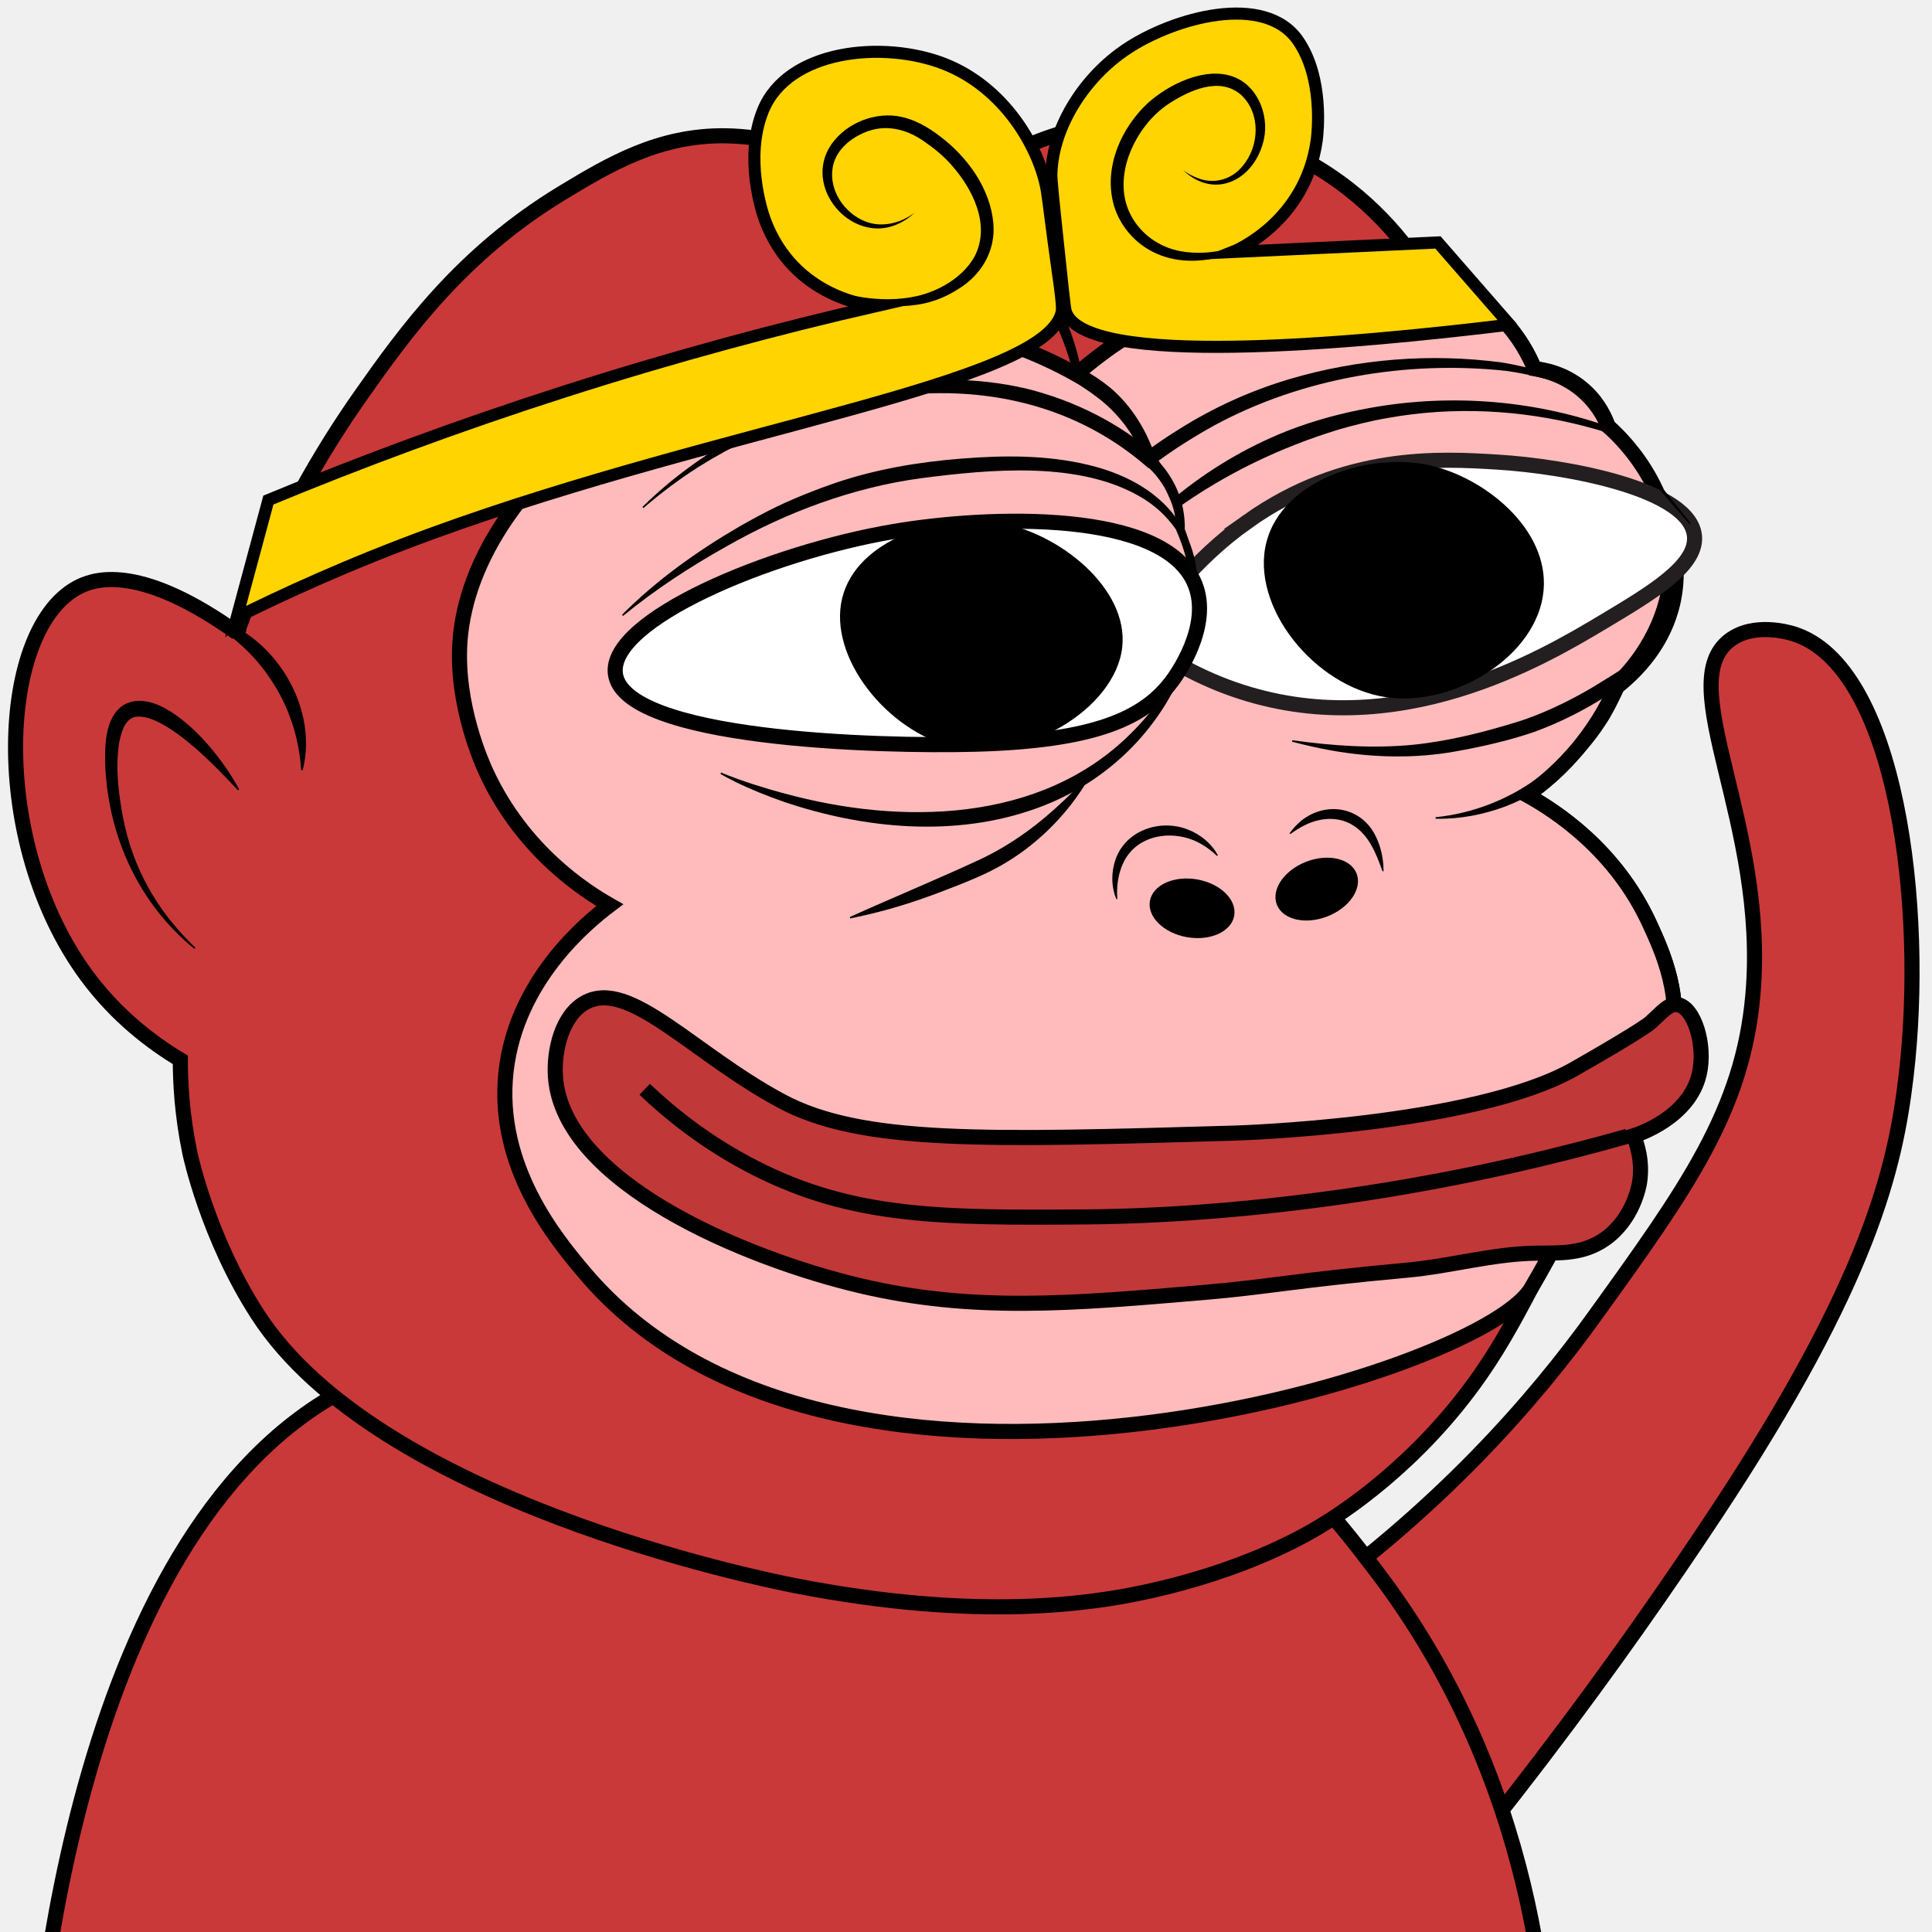
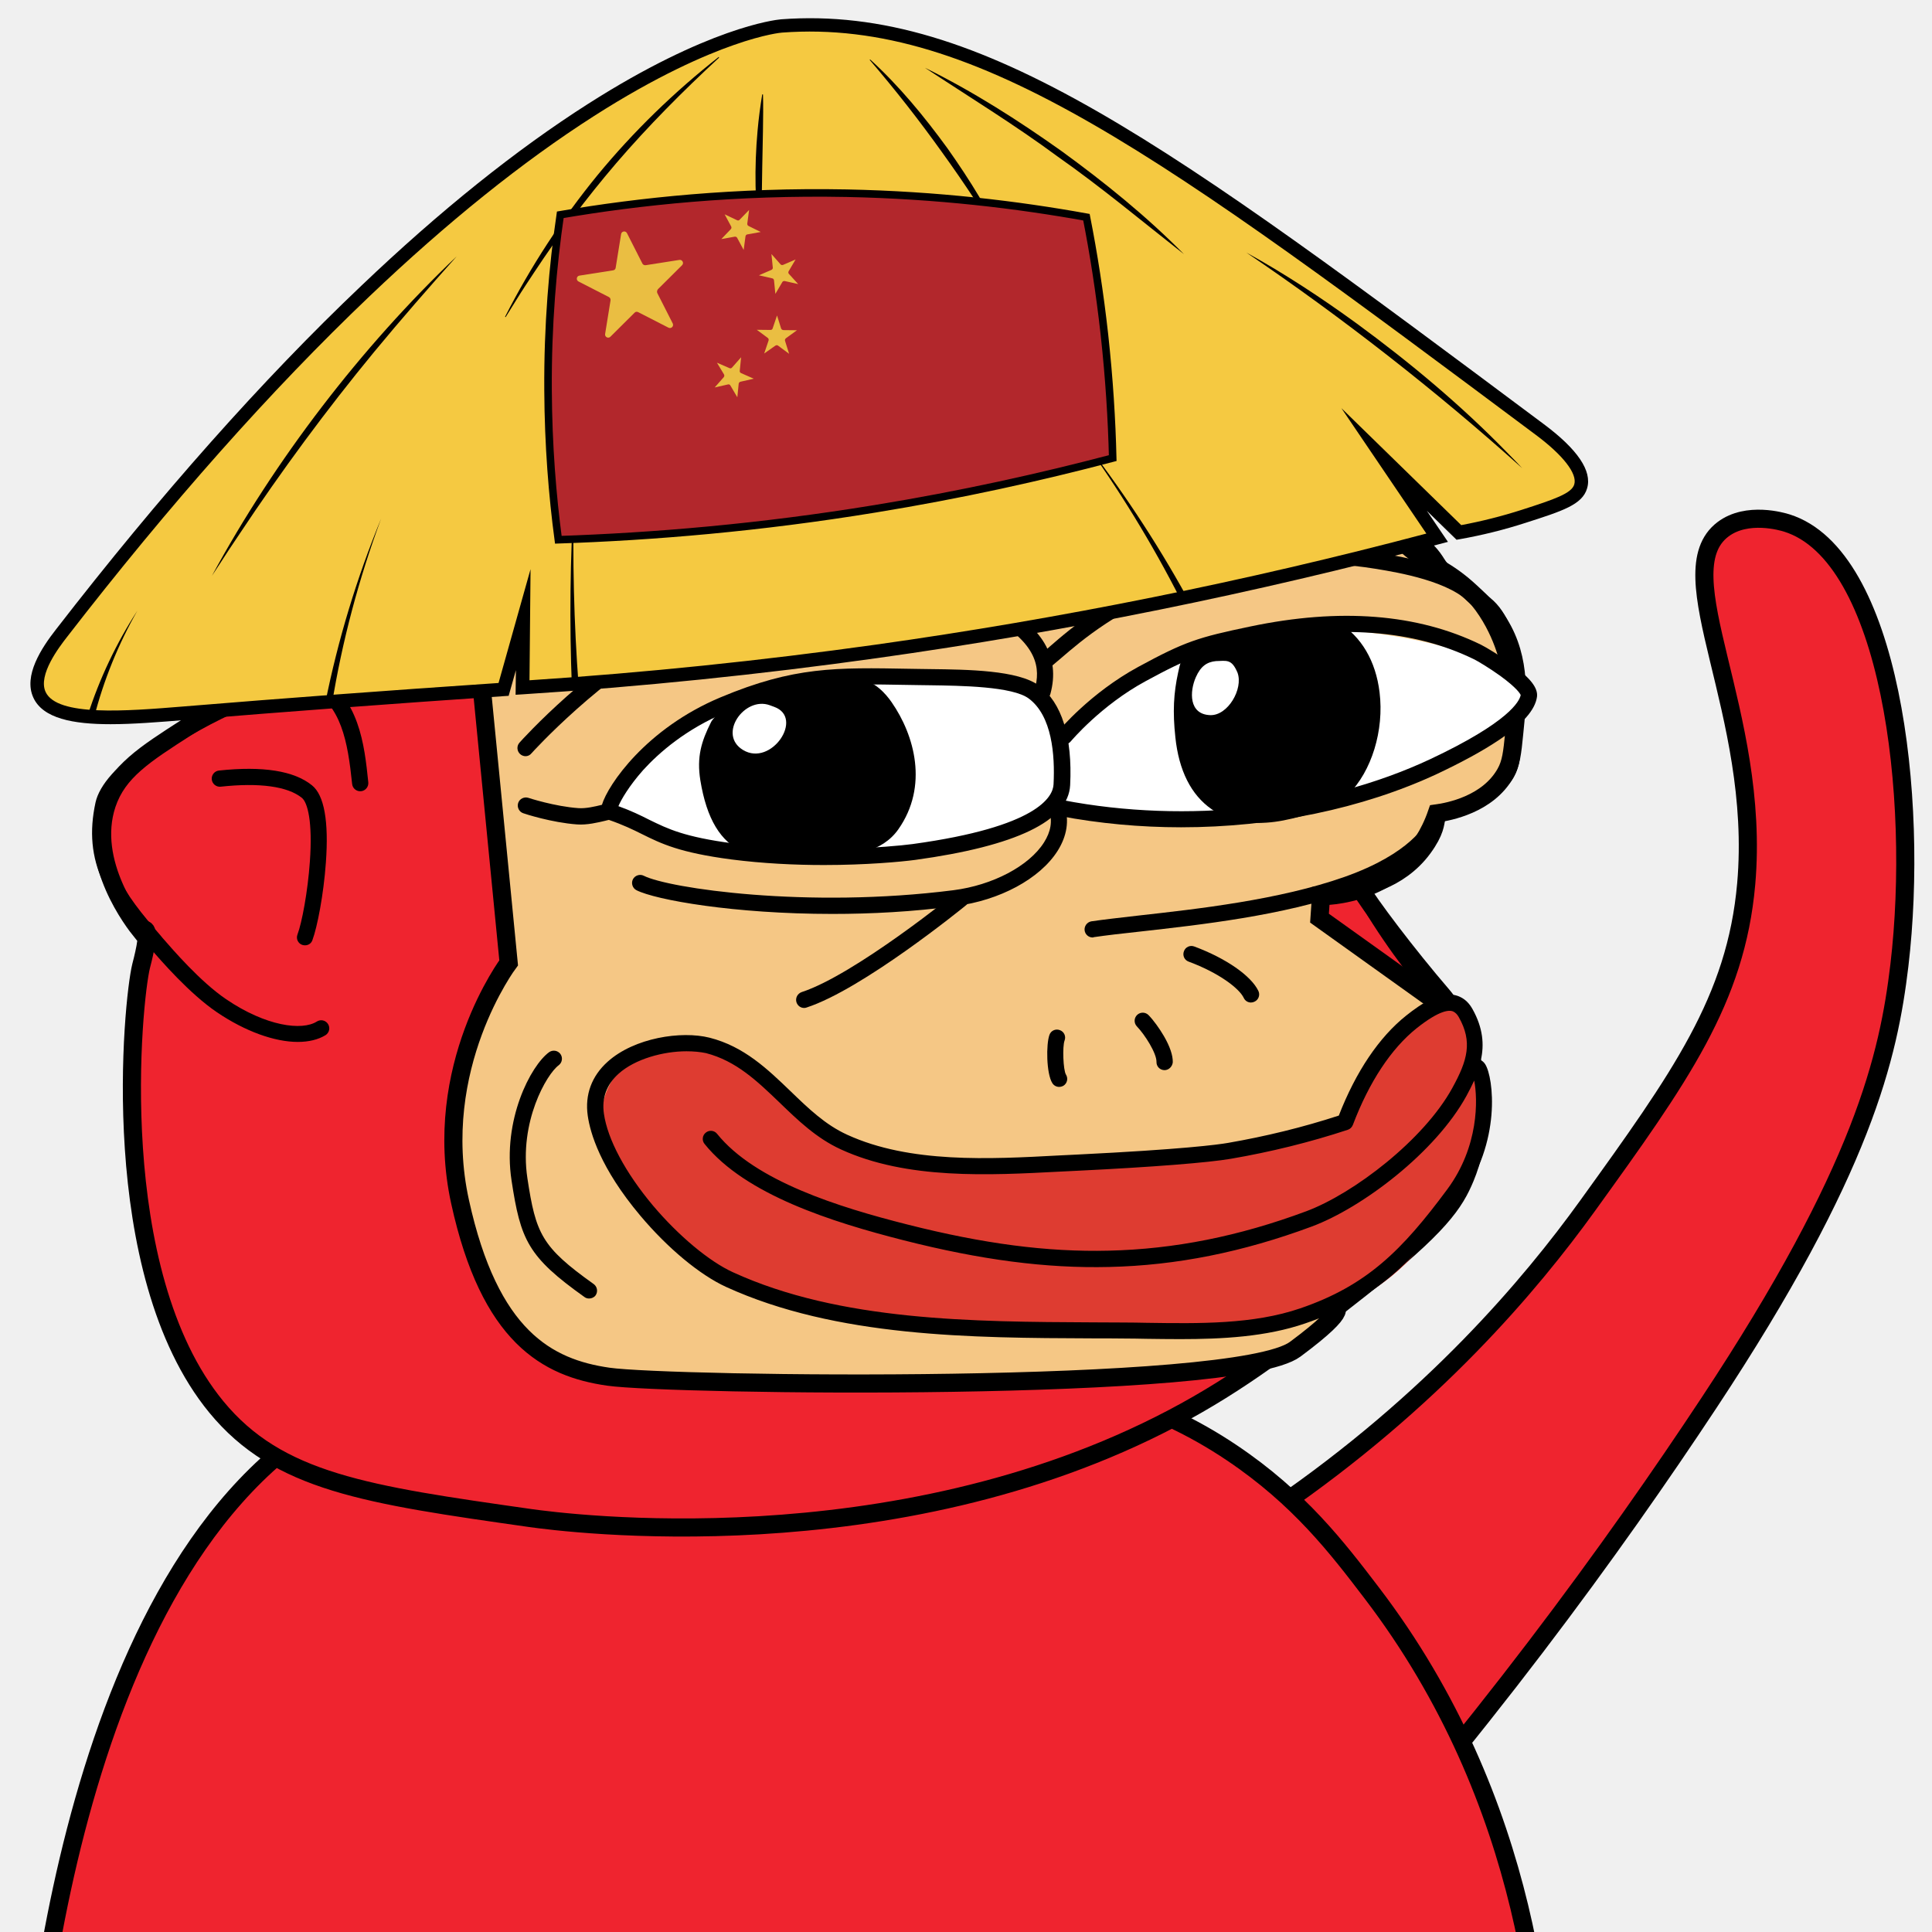
- <svg xmlns="http://www.w3.org/2000/svg" id="a" viewBox="0 0 1280 1280">
-   <defs>
-     <style>.b{fill:#ffbbbb;}.b,.c,.d,.e,.f,.g,.h{stroke-miterlimit:10;}.b,.c,.d,.f,.g,.h{stroke-width:10px;}.b,.c,.e,.f,.g{stroke:#000;}.c,.d{fill:#fff;}.d{stroke:#231f20;}.e{fill:#ffd400;stroke-width:8px;}.i{fill:#020202;}.i,.j{stroke-width:0px;}.j{fill:#000;}.f{fill:#c93939;}.g{fill:#c13838;}.h{fill:none;stroke:#020202;}</style>
-   </defs>
-   <path class="f" d="M861.43,1357.75c122.8-135.84,213.07-260.76,275.24-354.78,102.45-154.93,119.04-229.8,126.17-290,13.25-111.83-5.96-271.49-74.55-293.04-2.91-.91-26.34-7.92-42.35,4.24-38.1,28.93,25.42,121.13,15.38,234.99-6.76,76.71-43.82,128.15-105.19,213.32-37.46,52-102.47,129.21-206.3,200.44" />
-   <path class="f" d="M20.4,1398.64c5.54-75.62,36.39-415,232.94-489.18,30.39-11.47,68.26-12.59,144-14.82,199.14-5.88,317.93-16.72,421.41,52.94,44.79,30.15,69.97,63.1,92.52,92.61,106.11,138.85,116.47,293.79,115.95,368.15" />
-   <path class="f" d="M157,419.26c-62.51-44.58-92.45-36.43-104.01-30.86-54.71,26.37-60.59,169.89,4.44,258.01,20.09,27.22,43.69,44.74,62.03,55.76,0,15.38,1.14,36.83,6.35,61.78,0,0,11.55,55.34,44.9,106.95,79.85,123.58,331.84,174.92,356.37,179.71,121.8,23.75,196.98,11.6,231.57,4.16,66.15-14.23,105.75-37.44,115.68-43.44,12.96-7.83,64.45-40.16,106.51-100.65,15.08-21.69,26.21-43.07,39.17-67.96,24.85-47.71,23.42-55.27,41.92-83.66,25.82-39.6,37.54-38.62,44.37-63.01,9.58-34.22-5.12-66.06-13.52-84.27-22.41-48.55-61.68-74.22-81.07-84.98,9.2-7.83,19.89-18.22,30.44-31.58,10.22-12.94,17.69-25.35,23.11-35.84,8.27-5.61,36.46-26.24,43.63-62.69,5-25.42-2.63-46.24-7.56-59.69-10.03-27.38-26.27-45.31-35.87-54.48-1.78-5.16-5.82-14.59-14.83-23.05-13.32-12.52-28.76-14.72-34.04-15.23-3.39-8.36-9.7-20.81-21.36-32.74-18.74-19.18-40.24-25.67-50.02-27.97-10.44-17.15-32.53-48.27-71.81-72.23-13.82-8.44-74.1-43.06-151.72-27.58-47.29,9.43-79.61,33.14-94.93,46.06-13.88-5.92-34-13.86-58.87-21.43-31.53-9.6-59.4-18.09-87.68-18.39-43.62-.46-76.12,18.69-107.62,37.77-66.82,40.5-104.05,92.3-133.62,134.33-24.69,35.1-56.45,87.46-81.97,157.22Z" />
-   <path class="b" d="M1061.93,759.06c4.53-8.84,8.48-14.94,14.98-23.24,13.89-17.75,24.56-22.53,29.38-39.76,9.58-34.22-5.12-66.06-13.52-84.27-22.41-48.55-61.68-74.22-81.07-84.98,9.98-6.97,23.16-17.74,35.76-33.47,12.09-15.1,19.59-29.67,24.22-40.64,6.91-6.57,32.32-32.31,35.53-73.32,4.43-56.62-37.3-93.09-41.76-96.86-2.1-5.17-5.71-12.12-11.95-18.85-13.55-14.6-30.41-18.35-36.92-19.44-3.68-8.88-10.08-21.23-21.36-32.74-53.8-54.89-155.89-26.72-175.92-21.2-23.91,6.6-64.39,21.45-106.21,57.73-23.38-13.03-59.52-29.07-105.17-33.01-141.22-12.19-295.49,98.04-303.2,210.28-2.87,41.85,14.84,80.86,17.68,86.95,24.23,51.89,65.13,78.07,81.58,87.42-15.25,11.51-61.8,49.68-68.68,109.99-7.22,63.28,33.71,111.92,51.58,133.16,165.61,196.81,592.98,69.02,627.47,10.75,15.98-27,29.75-55.64,29.75-55.64,1.72-3.68,4.3-9.23,7.38-16,6.46-14.21,7.71-17.5,10.45-22.85Z" />
-   <path class="d" d="M826.42,345.61c64.4-45.69,127.63-41.8,165.96-39.44,45.23,2.78,128.77,17.82,130.31,49.75.93,19.3-28.48,36.9-59.78,55.63-40.48,24.22-138.16,82.66-245.54,45.12-26.97-9.43-47.87-22.58-62.46-33.47,12.44-20.18,35.2-51.83,71.52-77.59Z" />
-   <path class="c" d="M791.75,387.17c-19.91-49.7-136.14-45.88-199.91-35.01-81.92,13.96-188.49,58.51-184.15,94.13,5.32,43.65,174.04,48.49,238.25,46.78,80.58-2.14,112.45-17.69,130.55-41.84,2.47-3.29,26.44-36.15,15.26-64.06Z" />
-   <path class="j" d="M743.52,428.71c-4.54,41.16-64.89,77.07-112.53,65.98-42.48-9.89-82.7-59-73-98.48,9.53-38.81,64.33-56.21,102.6-50.14,41.01,6.5,87.21,43.77,82.92,82.64Z" />
-   <path class="j" d="M1022.66,391.22c-3.93,43.5-59.39,77.32-104.34,70.7-47.58-7.01-90.26-60.34-79.25-102.86,10.45-40.36,66.33-59.58,107.08-51.01,36.89,7.75,80.2,42.23,76.51,83.17Z" />
-   <path class="g" d="M387.7,664.22c29.23-16.12,70.9,33.52,129.98,65.23,52.98,28.44,135.41,26.04,300.29,21.25,0,0,158.6-4.61,225.14-42.56,44.78-25.54,50.26-30.54,50.26-30.54,7.91-7.22,12.49-13.03,18.26-11.97,10.75,1.97,18.66,26.55,14.17,45.96-6.65,28.74-40.13,39.84-43.53,40.91,2.12,5,6.18,16.49,3.98,30.93-.25,1.62-4.04,24.26-23.04,37.52-14.35,10.02-29.41,9.12-45.06,9.3-28.84.32-57.08,8.64-85.8,11.26-75.56,6.89-91.42,11.08-134.9,14.79-88.08,7.52-153.19,13.08-227.48-4.45-75.34-17.78-197.06-68.03-201.98-138.51-1.2-17.25,4.25-40.59,19.71-49.12Z" />
-   <path class="h" d="M427.13,721.68c15.15,14.47,39.61,35.07,73.65,52.33,64.55,32.73,123.1,32.96,218.58,32.22,25.1-.19,93.85-1.51,186.6-15.85,69.94-10.81,128.43-25.15,172.22-37.58" />
-   <path class="i" d="M412.12,407.3c22.84-22.99,49.66-42.05,77.63-58.41,7.96-4.53,16.57-9.19,24.76-13.18,12.58-5.97,25.96-11.33,39.16-15.84,26.67-9.03,54.83-13.77,82.8-15.99,28.1-2.27,57-2.55,84.6,4.13,22.25,5.29,44.38,16.09,58.06,34.99,6.36,8.71,10.69,18.88,12.75,29.39.88,4.62,1.42,9.27,1.53,13.91,0,0-.99.13-.99.13-2.79-23.07-14.95-43.78-34.85-56.05-41.2-25.43-101.27-19.46-147.51-13.53-45.45,6.22-89.13,22.57-128.89,45.23-24,13.46-47.11,28.54-68.41,46.01,0,0-.64-.77-.64-.77h0Z" />
-   <path class="i" d="M425.63,335.87c41.33-40.73,95.34-67.69,152.08-79.14,33.71-6.78,68.96-7.09,102.52.79,31.8,7.89,61.94,23.08,86.6,44.71,0,0-11.23-.34-11.23-.34,6.31-4.76,12.79-9.3,19.41-13.62l-1.49,1.23c.87-.9,2.01-1.58,3.06-2.25.94-.61,3.64-2.29,4.64-2.91,22.72-14.36,47.46-25.55,73.21-33.2,45.36-13.41,93.57-17.24,140.41-11.01,8.65,1.34,18.69,3.75,28.07,6.37,8.02,2.23,15.9,4.97,23.67,7.93,0,0,.77.29.77.29l.34.5c2.22,3.29,6.93,10.13,9.12,13.46,0,0,9.04,13.52,9.04,13.52l-.8.6-19.64-25.87c-14.18-4.36-31.81-9.05-47.7-11.23-65.54-7.01-134.76,4.62-192.97,36.02-8.2,4.5-16.53,9.55-24.38,14.67-6.41,4.24-12.67,8.69-18.78,13.35l-.63.48-.6-.52c-84.75-74.08-208.03-56.48-297.55-.36-12.82,8.17-25,17.34-36.53,27.26,0,0-.66-.76-.66-.76h0Z" />
-   <path class="i" d="M788.23,432.05c-15.91,48.41-53.22,86.05-101.12,103.35-54.09,19.71-114.95,13.84-168.62-4.46-10.52-3.73-21.21-7.99-31.23-12.91-3.35-1.7-6.7-3.37-9.94-5.29,0,0,.4-.92.4-.92,6.82,2.85,13.82,5.32,20.86,7.63,7.05,2.29,14.15,4.41,21.31,6.28,76.83,21,169.81,19.75,229.42-39.88,15.77-15.63,28.46-34.19,38.01-54.23,0,0,.91.42.91.42h0Z" />
-   <path class="i" d="M648.12,221.34c29.14,4.92,63.8,16.35,86.99,35.14,15,12.48,25.35,29.95,31.11,48.42,0,0-1.04-1.63-1.04-1.63,9.62,9.27,16.39,21.46,18.75,34.61.8,4.35,1.14,8.77,1.02,13.16l-.21-1.06c7.51,19.54,9.85,40.92,7.44,61.65-.82,6.87-2.16,13.66-3.92,20.31,0,0-.97-.23-.97-.23,1.34-6.71,2.2-13.49,2.62-20.29,1.28-20.42-2.24-41.09-10.5-59.79-.09-16.16-7.38-32.06-19.46-42.73,0,0-.69-.61-.69-.61l-.35-1.02c-5.75-16.81-16.43-31.78-30.33-42.78-14.24-11.16-30.43-19.63-46.8-27.3-11.11-5.22-22.45-10.05-33.93-14.89,0,0,.27-.96.27-.96h0Z" />
-   <path class="i" d="M563.08,607.51c28.66-12.92,58.06-25.03,86.33-38.16,20.73-9.78,39.02-23.31,55.57-39.14,5.71-5.34,11.06-11.13,16.73-16.97l.86.51c-4.02,6.88-8.48,13.51-13.37,19.82-12.37,15.66-27.56,29.17-44.86,39.18-10.35,6.02-21.49,10.6-32.61,14.92-14.79,5.85-29.84,11.17-45.21,15.34-7.69,2.06-15.44,3.88-23.24,5.48l-.21-.98h0Z" />
-   <path class="i" d="M856.24,490.41c26.59,3.73,53.64,5.6,80.36,2.98,24.18-2.51,47.87-8.63,71.01-15.86,14.48-4.87,28.29-11.33,41.61-18.77,8.2-4.44,28.04-17.27,36.18-22.29-5.59,11.77-14.39,33.08-21.68,43.57-15.69,24.47-39.22,43.78-66.33,54.24-14.75,5.51-30.53,8.52-46.25,8.15,0,0-.1-1-.1-1,24.39-2.45,47.98-11.57,67.74-26.05,19.78-14.4,35.67-34.03,45.63-56.37,0,0,1.36,1.17,1.36,1.17-15.27,9.93-31.62,18.22-48.72,24.53-17.25,5.97-35.01,9.97-52.94,13.17-26.92,4.81-54.64,4.12-81.51-.57-8.96-1.59-17.83-3.61-26.61-5.92l.26-.97h0Z" />
-   <path class="i" d="M598.83,118.17c30.59,6.3,59.06,23.4,79.29,47.21,19.94,24.04,33.77,53.34,39.03,84.14,0,0-1.35-1.84-1.35-1.84,20.94,12.09,36.97,32.18,43.63,55.39,0,0-.95.31-.95.31-8-21.93-24.46-40.46-45.26-50.98,0,0-1.05-.54-1.05-.54l-.3-1.29c-5.07-21.97-14.1-42.96-27.11-61.31-13.18-18.01-29.51-33.57-47.36-46.92-12.08-8.81-25.1-16.45-38.9-23.23l.32-.95h0Z" />
-   <path class="i" d="M755.01,287.58c10.72,13.61,19.72,28.43,27.91,43.68,0,0-5.14-1.24-5.14-1.24,22.3-18.53,47.63-33.6,74.57-44.35,17.9-7.06,36.99-12.17,55.92-15.52,53.9-9.64,110.54-4.93,161.88,14.07,12.53,15.68,37.61,46.89,50.1,62.62,0,0-.77.64-.77.64-13.09-15.02-39.05-45.26-52.06-60.33,0,0,.88.61.88.61-6.01-1.96-12.07-3.71-18.18-5.32-42.58-11.08-87.63-13.34-130.95-5.46-10.53,1.76-21.76,4.58-31.99,7.53-38.78,11.79-75.77,29.5-108.72,53.35-5.83-12.89-11.48-25.9-18.18-38.39-2-3.79-4.02-7.58-6.1-11.35l.83-.55h0Z" />
-   <path class="j" d="M128.8,628.64c-36.28-29.45-56.58-73.33-59-119.85-.49-13.44-.7-33.34,12.03-41.67,19.36-11.23,45.57,13.98,57.17,27.66,7.48,8.76,14.02,18.21,19.49,28.23l-.81.59c-7.77-8.3-15.54-16.42-23.74-23.93-9.6-8.66-32.39-28.4-45.67-24.37-6.26,2.62-8.11,10.78-9.36,17.07-2.51,16.31-.46,32.94,2.58,49.15,3.14,16.39,8.76,32.27,16.95,46.81,5.44,9.77,12,18.94,19.37,27.37,3.68,4.25,7.58,8.32,11.66,12.21,0,0-.66.75-.66.75h0Z" />
-   <path class="j" d="M131.65,407.16c45.78,6.59,80.31,58.3,68.9,103.06,0,0-1,.05-1,.05-1.39-21.42-8.19-42.59-20.33-60.34-8.84-13.45-20.58-24.97-34.03-33.8-4.46-3-9.13-5.69-13.96-8.06,0,0,.43-.9.43-.9h0Z" />
-   <path class="i" d="M739.6,595.69c-3.42-8.3-3.51-17.69-.52-26.32,6.82-19.45,29.64-26.94,47.84-19.81,8.39,3.23,15.74,9.22,19.92,17.07,0,0-.5.49-.5.49-2.95-2.83-6.17-5.37-9.68-7.44-17.5-10.63-43.2-7.85-52.5,12.09-3.42,7.36-4.56,15.78-3.87,23.83,0,0-.69.09-.69.09h0Z" />
-   <path class="i" d="M915.95,577.21c-4.63-12.74-9.38-24.95-21.19-31.4-6.27-3.32-13.45-4.02-20.45-2.54-7.07,1.4-13.29,4.94-19.41,9.28,0,0-.57-.41-.57-.41,2.28-3.14,4.9-6.03,7.92-8.51,16.83-13.28,40.34-8.84,49.49,11.01,3.37,7.05,4.9,14.83,4.9,22.58h-.7Z" />
-   <ellipse class="j" cx="789.83" cy="601.83" rx="19.42" ry="28.35" transform="translate(60.76 1275.99) rotate(-80.07)" />
-   <ellipse class="j" cx="872.37" cy="589.03" rx="28.35" ry="19.42" transform="translate(-154.34 356.97) rotate(-21.29)" />
-   <path class="e" d="M156.88,408.95c29.13-14.48,73.97-35.37,130.4-55.93,193.85-70.61,404.71-98.43,416.06-146.02,1.19-4.97-2.32-23.65-6.66-57.42-1.8-14.04-2.71-21.05-3.23-23.95-4.97-27.77-27.9-67.98-68.46-83.55-40.13-15.4-103.29-9.31-119.6,31.43-12.45,31.09-.5,67.03,1.2,71.7,19.23,52.88,71.21,57.46,73.6,57.62-64.15,14.7-133.03,33.12-205.56,56.34-71.26,22.8-136.95,47.32-196.82,72.13-6.98,25.89-13.96,51.77-20.94,77.66Z" />
-   <path class="j" d="M541.17,188.97c21.89,8.05,46.35,12.54,69.23,6.47,14.14-3.97,28.35-12.81,35.4-25.75,10.64-20.7-1.39-44.71-15.65-60.61-5.06-5.72-11-10.59-17.24-14.93-12.2-8.83-26.95-12.45-40.99-5.98-9.75,4.25-18.75,12.36-20.31,23.29-2.31,14.78,7.76,29.71,21.48,35.16,10.99,4.48,23.62,1.31,32.89-5.71-2.88,2.77-6.22,5.1-9.86,6.9-29.71,15.09-63.36-21.02-46.82-49.81,8.88-15,27.84-23.56,44.98-21.11,10.97,1.67,20.28,7.12,28.68,13.55,18.07,13.7,33.15,34.46,35.18,57.66,1.51,18.23-8,34.14-23.34,43.45-6.98,4.5-14.87,7.91-23.01,9.59-24.01,4.95-49.19-1.18-70.63-12.18h0Z" />
-   <path class="e" d="M1000.14,215.1c-105.67,12.85-282.53,29.03-294.06-8.81-.72-2.37-2.39-18.63-5.82-51.13-2.55-24.15-3.83-36.23-3.7-40.15,1.04-31.62,22.2-64.03,49.55-82.35,31.67-21.21,91.95-37.8,113.95-5.69,17.05,24.89,12.96,61.24,12.3,66.01-7.51,53.97-53.64,73.14-55.76,73.98,45.36-2.11,90.72-4.23,136.07-6.34,15.83,18.15,31.65,36.31,47.48,54.46Z" />
-   <path class="j" d="M845.83,150.9c-23.31,19.12-59.74,30.95-87.19,12.99-10.19-6.78-18.02-17.39-21.08-29.36-6.06-24.03,5.15-49.52,22.61-65.97,13.69-12.44,37.52-24.34,56.16-18.01,16.55,5.56,24.5,25.22,21.1,41.45-5.61,26.45-31.96,41.12-53.56,20.79,3.09,2.22,6.42,4.08,9.95,5.31,10.56,4.12,22.11.82,29.26-7.86,11.41-13.23,12.39-35.19-.85-47.4-14.05-12.24-34.01-3.09-47.6,5.7-11.87,7.77-20.98,19.86-26.14,33.03-5.12,13.03-5.99,28.17.6,40.74,6.55,12.77,18.99,21.57,33.07,24.11,22.1,4.08,44.92-3.98,63.68-15.52h0Z" />
+ <svg xmlns="http://www.w3.org/2000/svg" version="1.1" id="a" x="0px" y="0px" viewBox="0 0 1280 1280" style="enable-background:new 0 0 1280 1280;" xml:space="preserve">
+   <style type="text/css">
+ 	.st0{fill:#EF242F;stroke:#000000;stroke-width:12;stroke-miterlimit:10;}
+ 	.st1{fill:#F5C785;stroke:#000000;stroke-width:12;stroke-miterlimit:10;}
+ 	.st2{fill:#FFFFFF;}
+ 	.st3{fill:#DE3C31;}
+ 	.st4{fill:#F5C941;}
+ 	.st5{fill:#B2272C;stroke:#000000;stroke-width:5;stroke-miterlimit:10;}
+ 	.st6{fill:#EABE42;}
+ </style>
+   <g>
+     <path class="st0" d="M857,1284.3c122.8-135.8,213.1-260.8,275.2-354.8c102.4-154.9,119-229.8,126.2-290   c13.2-111.8-6-271.5-74.6-293c-2.9-0.9-26.3-7.9-42.3,4.2c-38.1,28.9,25.4,121.1,15.4,235c-6.8,76.7-43.8,128.1-105.2,213.3   c-37.5,52-102.5,129.2-206.3,200.4" />
+     <path class="st0" d="M17.2,1423.1c5.2-76.4,35.1-423.8,233.5-498.7c20-7.5,61.2-12.4,144-14.8c199.1-5.9,317.9-16.7,421.4,52.9   c44.8,30.1,70,63.1,92.5,92.6c106.1,138.8,116.5,293.8,115.9,368.1" />
+     <g>
+       <g>
+         <path class="st0" d="M143.3,932.1c41,49.9,99.5,58.2,207.7,73.6c23.4,3.3,240.2,31.6,425.9-66.1c45.4-23.9,78.6-49.9,124.2-85.7     c53-41.6,62.7-57.1,69.6-73.7c19.5-46.9,1.3-101.7-15.1-120.7c-22.9-26.6-48.6-60.6-55.1-71.9c0,0,25.8-3.2,42.3-25.7     c16.5-22.5-1-21.5,24.1-30c41.9-14.3,32.6-30.8,35.4-51.3c2.8-20.5-0.1-67.9-20.5-81c-5.5-3.6-10.5-8.8-10.5-8.8     c-8.4-6.6-9.4-6.3-13.4-10c-6.7-6.2-5.7-8.5-12.5-15.6c-3.8-3.9-5.7-4.5-9.2-7c-2.5-1.8-4-3.3-4.9-4.1     c-19.3-18-45.8-25.3-45.8-25.3c-5.9-1.6-14.6-3.5-25.6-3.7c-5-9-51.8-92.2-115.6-115.2c-10.3-3.7-30.1-10.2-55.8-7.9     c-12.6,1.1-26.1,5.6-45.2,15.8c-44.2,23.5-80.3,63.6-80.3,63.6s-42.7-50.6-107.2-64.6c-64.5-14-116.6,37.3-147.2,67.8     c-45.3,45.1-69.9,95.7-80.2,119.5c-8,18.2-13.3,34.1-16.8,45.8c-2.4,0.3-5.8,0.8-9.9,1.6c-41,7.6-69.7,25.1-77.9,30.3     c-28.3,18.2-45.7,29.3-53,50.9C57.8,571.7,89,611.4,93.5,617c0,0,1.5-1.5,2.6-1c3.5,1.4-2,21.6-2.6,24     C87.9,662.4,69.7,842.5,143.3,932.1z" />
+       </g>
+       <g>
+         <path d="M952.6,666c-1.5,0-2.9-0.6-4-1.8c-14.3-15.8-35.9-44.6-51.9-73.4c-1.4-2.6-0.5-5.8,2.1-7.3c2.6-1.4,5.8-0.5,7.3,2.1     c15.6,28,36.6,56.1,50.5,71.4c2,2.2,1.8,5.6-0.4,7.6C955.2,665.5,953.9,666,952.6,666z" />
+       </g>
+       <g>
+         <g>
+           <path class="st1" d="M315.2,414.9L337,637.9c0,0-51.8,69-32.2,158.3c19.6,89.4,57.7,110.1,98.3,115.9      c40.6,5.8,415.7,11,455-18.2c39.4-29.3,25.1-27.7,25.1-27.7s121-107.2,68.6-202.4l-77.6-55.5l1-14.6c0,0,57.2,1.7,76.7-54.8      c7.9-1.1,33.8-5.9,45.5-26.6c3.8-6.7,4.5-13.4,5.8-26.4c2.3-22.5,4.9-48.8-9.9-72.7c-5.1-8.2-10.3-13-18.7-20.8      c-17.2-16-24.6-15.4-43.1-31.4c-2.8-2.4-10.6-9.2-22-17.4c-1.8-1.2-3.4-2.4-5.2-3.6c-10.1-6.7-26.3-12.5-59.2-13.3      c-70.8-1.8-160.1-4.9-225.7,28.1C619.5,354.9,430.3,270.8,315.2,414.9z" />
+         </g>
+         <g>
+           <path class="st2" d="M701.6,485.8c0,0,60.1-64.5,146.6-68.6c86.5-4.1,155.9,23.6,162.8,38c6.9,14.4-6.9,22.9-22.7,35.4      c-15.8,12.5-138.2,69.1-283.4,47.5l-7.5-5.9c0,0-36.2,38.5-142,34.6c-105.8-3.9-146.6-30.3-146.6-30.3s23.3-81.5,131.5-85.4      c108.2-3.9,123.5-1.8,137.6,4.1C692,461,701.6,485.8,701.6,485.8z" />
+         </g>
+         <g>
+           <path class="st3" d="M895.6,741.5c0,0-60.8,29-167.5,26.7c-106.7-2.3-121.3,25.3-184.3-23.8c-63-49.1-96.6-74.6-128.8-41.1      c-8.5,8.9-13.7,18.5-15.8,28.5c-5.8,27.1,18.6,62.6,43.5,85.2c50.6,46,116.2,52.6,245.5,64.1c49.3,4.4,72.7,3.9,85,3.3      c56-2.3,115.6-6.1,157.3-46.5c11-10.7,15.7-22,24.9-33.4c25.8-31.6,36-63.3,26.6-85.6c-9.4-22.3-7.6-57.6-21.3-57      C946.9,662.5,907.5,691.2,895.6,741.5z" />
+         </g>
+         <g>
+           <path d="M781.9,887.2c-7.6,0-15-0.1-22.3-0.2c-5.1-0.1-10.1-0.2-15-0.2c-7-0.1-14-0.1-21.2-0.1c-79.4-0.3-169.3-0.7-242.4-34.1      c-17.4-8-38.6-25.6-56.7-47.1c-26.7-31.7-33.3-55.1-34.9-66.3c-2-13.9,2.6-26.3,13.2-35.8c17.7-15.9,48.8-20.6,67.5-15.9      c22.9,5.8,38.5,20.9,53.6,35.4c11.9,11.5,23.1,22.3,37.6,28.9c41.5,19,94.1,16.2,140.6,13.7c4.1-0.2,8.2-0.4,12.3-0.6      c68.9-3.4,92.5-6.5,99.4-7.7c24.8-4.3,49.5-10.3,73.4-18.1c11.3-29.1,26.7-52,44.7-66.3c9.9-7.9,24.4-17.8,35.7-12.3      c3.4,1.6,6.1,4.3,8.2,8.1c7,12.5,7.8,23.6,5.5,33.8c1,0.5,2,1.3,2.9,2.7c5.5,8.6,11,51.6-16.7,89      c-31.3,42.3-55.8,66.7-102.6,82.7C838.9,885.7,809.7,887.2,781.9,887.2z M454.8,696.5c-15.2,0-34,5-45,14.9      c-7.9,7.1-11.2,16-9.7,26.4c2.4,17,14.3,39.2,32.5,60.9c16.9,20,37.2,37,53,44.2c70.9,32.5,159.7,32.8,238,33.2      c7.2,0,14.2,0.1,21.2,0.1c5,0,10,0.1,15.1,0.2c34.6,0.5,70.4,1.1,101.6-9.6c44.1-15.1,67.4-38.4,97.4-78.9      c21-28.4,20.2-59.7,17.8-72c-1.6,3.4-3.3,6.8-5.1,10.1c-20.6,37.6-69.2,74.2-102.5,86.6c-45.8,17-89.7,25.8-134.3,26.8      c-41.8,1-85.1-4.7-136.2-17.7c-47.1-12-104.7-30.1-131.8-63.8c-1.9-2.3-1.5-5.7,0.8-7.5c2.3-1.9,5.7-1.5,7.5,0.8      c25.2,31.3,80.6,48.6,126.2,60.1c50.1,12.7,92.4,18.3,133.3,17.3c43.4-1,86.2-9.5,130.8-26.1c31.6-11.8,78-47.4,96.8-81.7      c10.1-18.3,13.5-30.6,4.3-46.9c-1-1.8-2.2-3-3.6-3.7c-2.4-1.2-8.8-1.3-24.3,11c-16.9,13.5-31.5,35.6-42.3,64.1      c-0.6,1.5-1.8,2.7-3.3,3.2c-25.2,8.3-51.2,14.7-77.4,19.2c-15.1,2.6-51.8,5.5-100.7,7.9c-4,0.2-8.1,0.4-12.2,0.6      c-47.7,2.5-101.8,5.4-145.6-14.7c-16.2-7.4-28.6-19.4-40.6-31c-14.8-14.2-28.7-27.6-48.8-32.8      C463.8,696.9,459.5,696.5,454.8,696.5z M979.6,712.4C979.6,712.4,979.6,712.4,979.6,712.4C979.6,712.4,979.6,712.4,979.6,712.4z      " />
+         </g>
+         <g>
+           <path d="M999.5,446.3c-2.6,0-4.8-1.9-5.3-4.5c0-0.2-3.9-22-19.4-41c-12.8-15.7-49.8-21.7-61.9-23.7l-0.5-0.1      c-44.2-7.2-85.3-4.1-125.6,9.7c-44.4,15.1-71.1,38.4-84,49.5c-2.7,2.3-4.8,4.1-6.5,5.5c-2.3,1.8-5.7,1.4-7.5-1      c-1.8-2.3-1.4-5.7,1-7.5c1.5-1.1,3.5-2.9,6-5.1c13.4-11.6,41.2-35.8,87.5-51.6c42.1-14.3,84.8-17.7,130.8-10.1l0.5,0.1      c14.5,2.4,53.1,8.7,68.5,27.5c17.4,21.3,21.5,45.1,21.7,46.1c0.5,2.9-1.5,5.7-4.4,6.2C1000.1,446.3,999.8,446.3,999.5,446.3z" />
+         </g>
+         <g>
+           <path d="M782.5,548.1c-27.1,0-54.2-2.5-80.5-7.5c-2.9-0.6-4.8-3.4-4.2-6.3c0.6-2.9,3.4-4.8,6.3-4.2      c82.4,15.9,173.4,5.7,243.4-27.1c52.3-24.6,59.2-38.4,60-42.5c-0.3-0.8-2.4-4.6-13.5-12.7c-7.5-5.4-15.3-10-17.6-11.1      c-39.8-19.4-89-23.1-146.1-11.1c-33.7,7.1-41.3,9.4-71.3,25.7c-29.7,16.1-49.4,39.7-49.6,39.9c-1.9,2.3-5.3,2.6-7.5,0.7      c-2.3-1.9-2.6-5.3-0.7-7.5c0.9-1,21.2-25.3,52.8-42.5c31.1-16.9,39.7-19.6,74.2-26.8c59.5-12.5,110.9-8.5,152.9,12      c3.6,1.8,12.8,7.3,20.6,13.1c12.4,9.2,17.3,15.6,16.6,21.4c-1.2,8.8-9.6,18.3-25.7,29c-10.5,7-24.1,14.4-40.4,22.1      C902.4,535.9,842.6,548.1,782.5,548.1z M1007.5,460.6L1007.5,460.6L1007.5,460.6z" />
+         </g>
+         <g>
+           <path d="M723.9,621.1c-2.6,0-4.9-1.9-5.3-4.6c-0.4-2.9,1.6-5.6,4.5-6.1c8.2-1.2,18.8-2.4,31-3.8c39.4-4.4,93.4-10.4,136.6-25.6      c43.8-15.5,54.1-34.8,56-39.4c-0.1-1,0.1-2.1,0.7-3.1c1.6-2.8,4.3-3.3,6.1-2.9c2.4,0.6,4.1,2.6,4.2,5.1      c0.3,5.4-10,31.4-63.5,50.3c-44.3,15.7-99,21.7-139,26.2c-12.1,1.3-22.5,2.5-30.6,3.7C724.4,621.1,724.2,621.1,723.9,621.1z" />
+         </g>
+         <g>
+           <path d="M545.8,573.1c-19,0-40.3-1-61.3-3.7c-34.2-4.5-46.3-10.4-59-16.7c-6.2-3.1-12.6-6.2-22.1-9.5c-0.7,0.1-1.6,0.4-2.5,0.6      c-4.7,1.1-11.9,2.9-18.6,2.4c-16.8-1.2-34.9-7.1-35.6-7.4c-2.8-0.9-4.3-4-3.4-6.8c0.9-2.8,4-4.3,6.8-3.4      c0.2,0.1,17.5,5.7,33,6.8c5,0.4,11.2-1.1,15.3-2.1c0.1,0,0.2-0.1,0.4-0.1c3.9-13.2,29.3-50.6,78.6-71.2      c48.7-20.4,76.1-19.8,125.8-18.9l6.3,0.1c2.2,0,4.6,0.1,7.1,0.1c24.5,0.3,58,0.7,71.7,10.9c15.2,11.3,22.3,34.1,20.7,66      c-1.2,23.7-35.7,40.3-102.6,49.5C596.6,571,573.7,573.1,545.8,573.1z M409.7,534.1c8.6,3.1,14.9,6.2,20.4,9      c12.5,6.1,23.2,11.4,55.7,15.7c50.8,6.7,103.1,2.5,118.9,0.4c83-11.4,92.9-31.4,93.3-39.5c1-19.6-1-45.4-16.4-56.9      c-10.9-8.1-45.1-8.5-65.5-8.8c-2.5,0-4.9-0.1-7.2-0.1l-6.3-0.1c-49.8-0.9-74.8-1.4-121.5,18.1c-26.9,11.2-44.7,27-55,38.3      C416.7,520.8,411.6,529.7,409.7,534.1z M402.3,542.8C402.3,542.8,402.3,542.8,402.3,542.8C402.3,542.8,402.3,542.8,402.3,542.8z       M406.2,532.3C406.2,532.3,406.2,532.3,406.2,532.3C406.2,532.3,406.2,532.3,406.2,532.3z M406.2,532.3      C406.2,532.3,406.2,532.3,406.2,532.3C406.2,532.3,406.2,532.3,406.2,532.3z M406.2,532.3C406.2,532.3,406.2,532.3,406.2,532.3      C406.2,532.3,406.2,532.3,406.2,532.3z M406.2,532.3C406.2,532.3,406.2,532.3,406.2,532.3C406.2,532.3,406.2,532.3,406.2,532.3z       M406.2,532.3C406.2,532.3,406.2,532.3,406.2,532.3C406.2,532.3,406.2,532.3,406.2,532.3z" />
+         </g>
+         <g>
+           <path d="M551.5,605.5c-65.4,0-117.1-9.3-129.8-15.7c-2.6-1.3-3.7-4.6-2.4-7.2c1.3-2.6,4.6-3.7,7.2-2.4      c16.3,8.3,108.3,21.9,205.1,9.6c26-3.3,50.2-16,60.1-31.7c4.5-7.1,5.7-14.1,3.4-20.9c-0.9-2.8,0.6-5.8,3.4-6.8      c2.8-0.9,5.8,0.6,6.8,3.4c3.2,9.8,1.6,20.1-4.6,29.9c-11.7,18.5-38.4,32.9-67.8,36.6C604.7,604.1,577.1,605.5,551.5,605.5z" />
+         </g>
+         <g>
+           <path d="M532.8,667.8c-2.3,0-4.3-1.4-5.1-3.7c-0.9-2.8,0.6-5.8,3.4-6.8c35.2-11.5,101.7-65.5,102.4-66c2.3-1.9,5.7-1.5,7.5,0.8      c1.9,2.3,1.5,5.7-0.8,7.5c-2.8,2.3-68.7,55.8-105.8,67.9C533.9,667.7,533.3,667.8,532.8,667.8z" />
+         </g>
+         <g>
+           <path d="M348.2,501c-1.3,0-2.6-0.5-3.6-1.4c-2.2-2-2.4-5.4-0.4-7.6c1.9-2.2,48-53,100.6-79.5c51.7-26,107.7-27.4,112.2-27.5      c4.9-0.4,68.8-5.5,102.3,13c31.7,17.5,43.3,37.1,36.6,61.8c-0.8,2.9-3.7,4.5-6.6,3.8c-2.9-0.8-4.5-3.7-3.8-6.6      c3.8-13.9,3-30.6-31.4-49.6c-31.2-17.3-95.7-11.7-96.4-11.7c-0.1,0-0.3,0-0.4,0c-0.6,0-57.2,0.9-107.7,26.3      c-50.7,25.5-97,76.5-97.4,77C351.1,500.4,349.6,501,348.2,501z" />
+         </g>
+         <g>
+           <path d="M828.8,664.2c-2,0-3.9-1.1-4.8-3.1c-3-6.3-16.5-16.6-36.5-24c-2.8-1-4.2-4.1-3.1-6.9c1-2.8,4.1-4.2,6.9-3.1      c21,7.8,37.6,19.4,42.4,29.4c1.3,2.7,0.1,5.9-2.5,7.1C830.4,664,829.6,664.2,828.8,664.2z" />
+         </g>
+         <g>
+           <path d="M771.5,709c0,0-0.1,0-0.1,0c-3-0.1-5.3-2.5-5.2-5.5c0.1-5.7-7.7-18-13-23.5c-2-2.1-2-5.5,0.2-7.6c2.1-2,5.5-2,7.6,0.2      c3.3,3.4,7.1,8.7,10.1,13.8c4,6.9,6,12.8,5.9,17.4C776.7,706.6,774.4,709,771.5,709z" />
+         </g>
+         <g>
+           <path d="M701.7,720.1c-1.8,0-3.5-0.9-4.5-2.5c-4-6.3-4.2-25.8-1.9-32c1-2.8,4.1-4.2,6.9-3.1c2.8,1,4.2,4.1,3.1,6.9      c-1.5,4-0.9,19.5,0.9,22.5c1.6,2.5,0.9,5.8-1.6,7.4C703.7,719.8,702.7,720.1,701.7,720.1z" />
+         </g>
+         <g>
+           <path d="M792.3,432.4c-3.3,0.4-5.7,11.5-6.3,14.1c-3.2,14.5-3.4,26.4-1.8,41.3c4.5,42.5,31.5,58.8,70.4,49      c11.1-2.8,26-6,34.6-14.5c25.8-25.5,28.4-84.8-5.4-105c-7.8-4.6-21.7,0.2-29.6,1.9c-21.6,4.7-44.4,6.2-63.3,18.2" />
+         </g>
+         <g>
+           <path d="M834.1,545.2c-12.2,0-22.8-3-31.4-9.1c-13.6-9.5-21.7-25.6-24-47.7c-1.8-16.8-1.2-28.9,1.9-43.1      c2.3-10.7,5.1-17.9,11.2-18.5c1.7-0.2,3.2,0.4,4.4,1.4c13.2-6.4,27.7-9,41.7-11.5c5-0.9,10.3-1.9,15.3-3c1.2-0.3,2.7-0.6,4.2-1      c8.8-2.2,20.9-5.3,29.4-0.2c15,9,24.7,25.4,27.2,46.2c3.1,25.2-5.3,52.4-20.7,67.6c-9.1,9-23.3,12.5-34.8,15.4l-2.4,0.6      C848.2,544.2,840.9,545.2,834.1,545.2z M792.7,442.8c-0.4,1.3-0.8,2.9-1.2,4.8c-2.9,13-3.3,24.1-1.7,39.6      c2,18.8,8.5,32.1,19.3,39.7c10.7,7.5,26,9.1,44.1,4.5l2.4-0.6c10.1-2.5,22.7-5.7,29.6-12.5c13.1-12.9,20.1-36.4,17.4-58.3      c-2.1-17.3-9.8-30.8-21.8-37.9c-4.5-2.7-14.3-0.2-20.9,1.5c-1.6,0.4-3.2,0.8-4.6,1.1c-5.2,1.1-10.5,2.1-15.7,3      c-16.6,3-32.3,5.8-45.8,14.5C793.6,442.5,793.1,442.7,792.7,442.8z" />
+         </g>
+         <g>
+           <path class="st2" d="M805.5,438c-5.9,0.6-10,3.4-13.2,10.6c-4.2,9.5-4.8,24.7,9.5,25.2c11.7,0.4,22-17.4,18.1-28.1      C816,436.4,812.7,437.8,805.5,438z" />
+         </g>
+         <g>
+           <path d="M485.3,469.3c0.4,0.7-8.5,10.3-9.2,11.6c-6.2,12.2-8.9,21.3-6.6,35.2c8.2,50.2,33.6,50.2,77.4,46.2      c15.5-1.4,33.9-2,43.9-16.2c17.3-24.7,11-55.2-4.6-77.7c-3.8-5.6-10-12.1-17.3-12.8c-18.4-1.8-37.5,0.4-55.5,2.6      c-6.3,0.7-13.2,8.6-19.3,9.3C491.8,467.6,485.3,469.1,485.3,469.3z" />
+           <path d="M520.7,569.4c-10.7,0-20.1-1.2-28.1-4.8c-15.3-6.9-24.4-22-28.6-47.6c-2.5-15.6,0.7-25.9,7.1-38.6c0.5-1,1.3-2,4.4-5.6      c1.4-1.6,3.7-4.2,4.5-5.4c0.1-0.2,0.1-0.3,0.2-0.5c1.3-2.6,3.2-3,7.4-3.9c1.2-0.3,4.1-0.9,5.7-1.1c1.7-0.2,4.6-2.1,7.1-3.7      c3.8-2.5,7.7-5.1,12.2-5.6c18.6-2.2,37.8-4.5,56.7-2.6c10.2,1,17.8,10,21.4,15.2c15.3,22,24.5,55.7,4.5,84.2      c-10.8,15.4-29.6,17-44.7,18.3c-1.1,0.1-2.2,0.2-3.3,0.3C537.8,568.7,528.9,569.4,520.7,569.4z M481,483.7      c-5.5,11-8,18.9-5.9,31.4c7.4,45.4,28.4,45.5,71.3,41.5c1.1-0.1,2.2-0.2,3.3-0.3c14.1-1.2,28.7-2.5,36.5-13.6      c16.6-23.7,8.5-52.4-4.6-71.3c-4.3-6.2-9.1-10-13.3-10.4c-17.7-1.8-36.3,0.4-54.2,2.6c-1.9,0.2-4.9,2.1-7.4,3.8      c-3.7,2.4-7.6,5-12,5.5c-1.1,0.1-3.9,0.7-5.7,1.1c-0.3,0.4-0.7,0.9-1,1.2c-1.1,1.4-2.6,3.1-4,4.7C483,481.3,481.5,483,481,483.7      z M481.2,483.4C481.1,483.4,481.1,483.4,481.2,483.4C481.1,483.4,481.1,483.4,481.2,483.4z M480.5,472.2      C480.5,472.2,480.5,472.2,480.5,472.2C480.5,472.2,480.5,472.2,480.5,472.2z M480.5,472.2C480.5,472.2,480.5,472.2,480.5,472.2      C480.5,472.2,480.5,472.2,480.5,472.2z M479.9,470.6c0.1,0.5,0.3,1.1,0.7,1.6c0,0,0,0,0,0C480.2,471.7,480,471.1,479.9,470.6z" />
+         </g>
+         <g>
+           <path class="st2" d="M509.9,467.2c-16.7-6-34.7,19.4-17.6,29.7c18.7,11.3,40.7-21.4,20.6-28.6" />
+         </g>
+         <g>
+           <path d="M390.3,860.3c-1.1,0-2.2-0.3-3.1-1c-37.5-26.7-42.3-37.7-48.3-77.3c-6.1-40,12.7-76,24.9-84.9c2.4-1.7,5.7-1.2,7.5,1.2      c1.7,2.4,1.2,5.7-1.2,7.5c-7.9,5.8-26.3,37.5-20.7,74.7c5.6,37,9.4,45.6,43.9,70.2c2.4,1.7,3,5.1,1.3,7.5      C393.7,859.5,392,860.3,390.3,860.3z" />
+         </g>
+       </g>
+       <g>
+         <path d="M197.3,690.3c-15.3,0-34.7-6.9-53.5-19.6c-18.3-12.4-37.2-34.3-44.3-42.5l-1.3-1.5c-11.9-13.7-23.1-27.2-30-42.4     c-7.6-16.7-9.1-33.4-4.9-52.7c2.6-11.6,14.3-24.8,34.9-39.3c16.2-11.4,37-22.9,58.7-32.6c11.9-5.3,23-9.5,31.9-12.1     c13.9-4.1,18.5-3.1,21.1-1.6c28.2,16,31.5,47.2,34.1,72.3c0.3,2.9-1.8,5.6-4.8,5.9c-2.9,0.3-5.6-1.8-5.9-4.8     c-3-28.7-7.1-51.7-28.5-64c-6.9-1.4-48.8,13.3-87.1,36.9C92,508,76,523.2,73.7,533.9c-7.9,35.9,7.8,57.3,32.6,85.8l1.3,1.6     c6.9,7.9,25.1,29.1,42.2,40.7c26.5,18,50.3,21,60.1,14.8c2.5-1.6,5.8-0.9,7.4,1.6c1.6,2.5,0.9,5.8-1.6,7.4     C210.8,688.8,204.5,690.3,197.3,690.3z" />
+       </g>
+       <g>
+         <path d="M202.1,626.3c-0.6,0-1.3-0.1-1.9-0.3c-2.8-1-4.2-4.1-3.1-6.9c2.9-7.7,6.8-28.3,8.2-48.3c1.9-26.4-1.5-39.1-5.3-42.2     c-9.4-7.6-28-10.2-53.8-7.4c-2.9,0.3-5.6-1.8-5.9-4.8c-0.3-2.9,1.8-5.6,4.8-5.9c29.1-3.1,49.8,0.2,61.6,9.8     c8.1,6.5,11.2,23.8,9.2,51.2c-1.5,21.2-5.7,42.7-8.9,51.3C206.3,625,204.3,626.3,202.1,626.3z" />
+       </g>
+       <g>
+         <g>
+           <g>
+             <path class="st4" d="M40.6,419.7C342,30.3,517.7,17.2,517.7,17.2c131-9.8,254.8,82.5,502.4,267.3c9,6.7,31,24.3,27.1,37.6       c-2.4,8.4-14.3,12.3-37.9,19.9c-17.7,5.7-32.7,8.8-42.8,10.6c-16.5-16.1-33-32.3-49.5-48.4c11.7,17.3,23.4,34.6,35.1,51.9       c-110.9,29.6-235.1,56.2-371.4,75.3c-82.2,11.5-160.6,19.2-234.5,23.9c0.1-15,0.3-30,0.4-45c-4.3,15.4-8.7,30.8-13,46.2       c-92.1,6.2-163,11.8-211.1,15.8c-40.4,3.3-87.3,7.4-96.3-12.1C20.1,447.3,33.3,429.1,40.6,419.7z" />
+           </g>
+           <g>
+             <path d="M73.2,479.8c-24.8,0-44.8-3.8-51.1-17.6c-6.7-14.5,5.3-32.8,15-45.2c68.9-89,136.9-165.6,202.2-227.6       C291.5,139.6,342.2,99,389.8,68.7c78.9-50.3,123.3-55.5,127.6-55.9l0,0c132.7-10,257.3,83,505.4,268.2       c22.4,16.7,32.1,31,28.7,42.5c-3.1,10.9-16.5,15.1-40.8,22.9c-14.2,4.6-28.8,8.2-43.4,10.8l-2.3,0.4l-19.7-19.2l14,20.6       l-6.1,1.6c-122,32.5-247.1,57.9-372,75.4c-77.6,10.9-156.6,19-234.8,24l-4.8,0.3l0.2-16.3L337,461l-3.1,0.2       c-73.6,5-144.6,10.3-211.1,15.8l-1.2,0.1C105.1,478.4,88.3,479.8,73.2,479.8z M40.6,419.7l3.5,2.7c-4.7,6.1-19.1,24.7-13.9,36       c7.6,16.5,53.7,12.7,90.8,9.7l1.2-0.1c65.5-5.4,135.5-10.6,208.1-15.5l21.2-75.4l-0.7,73.6c76.5-5,153.6-13,229.4-23.6       c122.4-17.2,245.1-41.9,364.8-73.6l-56.3-83.1l79.4,77.5c13.4-2.5,26.9-5.9,40-10.1c21.8-7,33.2-10.9,34.9-16.9       c2.1-7.1-7.5-19.4-25.5-32.8C771.1,104.2,647.5,11.9,518.1,21.6c-0.4,0-11.4,1-31.9,8.2c-19.2,6.7-50.8,20.3-92.7,47.1       c-47.1,30.1-97.2,70.3-148.9,119.6c-64.7,61.6-132.2,137.6-200.5,225.9L40.6,419.7z" />
+           </g>
+         </g>
+         <g>
+           <path d="M302.6,169.8c-18.4,20.6-37,41.9-54.6,63.2c-31.8,38.6-61.5,78.9-89.2,120.6c-4.6,6.7-9.4,14.1-13.8,20.9      c0,0-4.6,7-4.6,7C182.2,304.5,239.1,230.2,302.6,169.8L302.6,169.8z" />
+         </g>
+         <g>
+           <path d="M476.4,38.2c-23.9,22.1-47,45.3-68.2,70c-19.6,22.9-37.8,47.2-54.4,72.4c-3.7,5.6-7.9,11.9-11.4,17.6      c-1.8,2.9-5.6,9-7.4,11.9c0,0-0.4-0.2-0.4-0.2c17-33.4,37.6-64.9,61.3-93.9c23.8-28.9,50.8-55.1,80.3-78.3      C476.2,37.8,476.4,38.2,476.4,38.2L476.4,38.2z" />
+         </g>
+         <g>
+           <path d="M576.5,39.4c19.2,17.5,35.8,37.7,51.1,58.7c15,21.2,28.8,43.3,39.4,67.1c0,0-0.4,0.2-0.4,0.2      c-13.3-22.2-27.5-43.8-42.6-64.7c-15-21-31-41.4-47.8-61L576.5,39.4L576.5,39.4z" />
+         </g>
+         <g>
+           <path d="M505.5,62.6c0.4,14.2-0.3,34.2-0.5,48.5c-0.3,14.4-0.3,34.3-1.2,48.5c0,0-0.4,0.1-0.4,0.1c-3.3-24.2-3.7-48.7-1.5-73      c0.7-8.1,1.8-16.2,3.1-24.2C505,62.5,505.5,62.6,505.5,62.6L505.5,62.6z" />
+         </g>
+         <g>
+           <path d="M612.8,44.9c31.7,15.6,61.8,34.8,90.5,55.2c28.6,20.8,56.2,43.1,81.1,68.3c-26.9-21.1-55-44.6-83.7-64.7      C672.6,82.9,641.3,63.7,612.8,44.9L612.8,44.9z" />
+         </g>
+         <g>
+           <path d="M716,289.3c26.2,33.5,49.8,69.1,70.4,106.4l-3.9,2.1C763.3,360,741,323.6,716,289.3C716,289.3,741,323.6,716,289.3z" />
+         </g>
+         <g>
+           <path d="M252.5,343.6c-14.8,39.9-25.8,81.1-32.6,123l-4.4-0.8C223.9,423.9,236.3,383,252.5,343.6      C252.5,343.6,236.3,383,252.5,343.6z" />
+         </g>
+         <g>
+           <path d="M91,404.6c-12.7,22.3-22.4,46.2-28.7,70.9l-4.3-1.2C65.9,449.6,77.1,426.1,91,404.6C91,404.6,77.1,426.1,91,404.6z" />
+         </g>
+         <g>
+           <path d="M380.3,327.7c-1.1,42.5-0.1,85,3.1,127.3l-4.5,0.3C377.2,412.7,377.7,370.1,380.3,327.7      C380.3,327.7,377.7,370.1,380.3,327.7z" />
+         </g>
+         <g>
+           <path d="M825.7,167.3c25.4,14,49.9,30.1,73.4,47.2c35.2,25.8,68.8,53.9,99.3,85.2c0,0,5.1,5.2,5.1,5.2l5,5.3      C951.7,259.1,888.9,210.1,825.7,167.3L825.7,167.3z" />
+         </g>
+         <g>
+           <path class="st5" d="M371.2,142.3c-4.9,33.6-8.4,72.8-8.1,116.4c0.2,36.5,2.9,69.7,6.8,98.9c62.9-2.1,133.5-8,209.8-20.5      c57.1-9.3,109.7-21,157.5-33.6c-0.6-25.3-2.3-52.7-5.5-81.9c-3.1-27.9-7.2-53.8-11.9-77.7c-45.4-8.2-98.8-14.7-158.9-15.9      C487.9,126.6,423.7,133.3,371.2,142.3L371.2,142.3z" />
+           <g>
+             <path class="st6" d="M435.5,194.2l10.2,20.1c0.9,1.8-1,3.7-2.8,2.8l-20.1-10.3c-0.8-0.4-1.8-0.3-2.4,0.4l-16,15.9       c-1.4,1.4-3.8,0.2-3.5-1.8l3.6-22.3c0.1-0.9-0.3-1.8-1.1-2.2l-20.1-10.3c-1.8-0.9-1.4-3.6,0.6-3.9l22.3-3.5       c0.9-0.1,1.6-0.8,1.7-1.7l3.6-22.3c0.3-2,3-2.4,3.9-0.6l10.2,20.1c0.4,0.8,1.3,1.2,2.2,1.1l22.3-3.5c2-0.3,3.2,2.1,1.8,3.5       l-16,15.9C435.3,192.4,435.1,193.4,435.5,194.2L435.5,194.2z" />
+             <path class="st6" d="M504,153.7l-8.9,1.6c-0.6,0.1-1.1,0.6-1.2,1.3l-1.2,9l-4.3-8c-0.3-0.6-1-0.9-1.6-0.8l-8.9,1.6l6.3-6.6       c0.5-0.5,0.5-1.2,0.2-1.8l-4.3-8l8.2,3.9c0.6,0.3,1.3,0.2,1.7-0.3l6.3-6.5l-1.2,9c-0.1,0.6,0.2,1.3,0.8,1.6L504,153.7       L504,153.7z" />
+             <path class="st6" d="M528.8,188.2l-8.9-2c-0.6-0.1-1.3,0.1-1.6,0.7l-4.6,7.8l-0.9-9c-0.1-0.6-0.5-1.2-1.2-1.3l-8.8-2l8.3-3.6       c0.6-0.3,1-0.9,0.9-1.5l-0.9-9l6,6.8c0.4,0.5,1.1,0.6,1.7,0.4l8.3-3.6l-4.6,7.8c-0.3,0.6-0.3,1.3,0.2,1.8L528.8,188.2       L528.8,188.2z" />
+             <path class="st6" d="M520.7,224.1c-0.5,0.4-0.8,1.1-0.6,1.7l2.7,8.6l-7.3-5.4c-0.5-0.4-1.2-0.4-1.8,0l-7.4,5.2l2.9-8.6       c0.2-0.6,0-1.3-0.5-1.7l-7.3-5.4l9.1,0.1c0.7,0,1.2-0.4,1.4-1l2.9-8.6l2.7,8.6c0.2,0.6,0.8,1,1.4,1.1l9.1,0.1L520.7,224.1       L520.7,224.1z" />
+             <path class="st6" d="M499.4,250.9l-8.8,2c-0.6,0.1-1.1,0.7-1.2,1.3l-0.9,9l-4.6-7.8c-0.3-0.6-1-0.9-1.6-0.7l-8.8,2l6-6.8       c0.4-0.5,0.5-1.2,0.2-1.8l-4.7-7.8l8.3,3.6c0.6,0.3,1.3,0.1,1.7-0.4l6-6.8l-0.9,9c-0.1,0.6,0.3,1.3,0.9,1.5L499.4,250.9       L499.4,250.9z" />
+           </g>
+         </g>
+       </g>
+     </g>
+   </g>
</svg>
